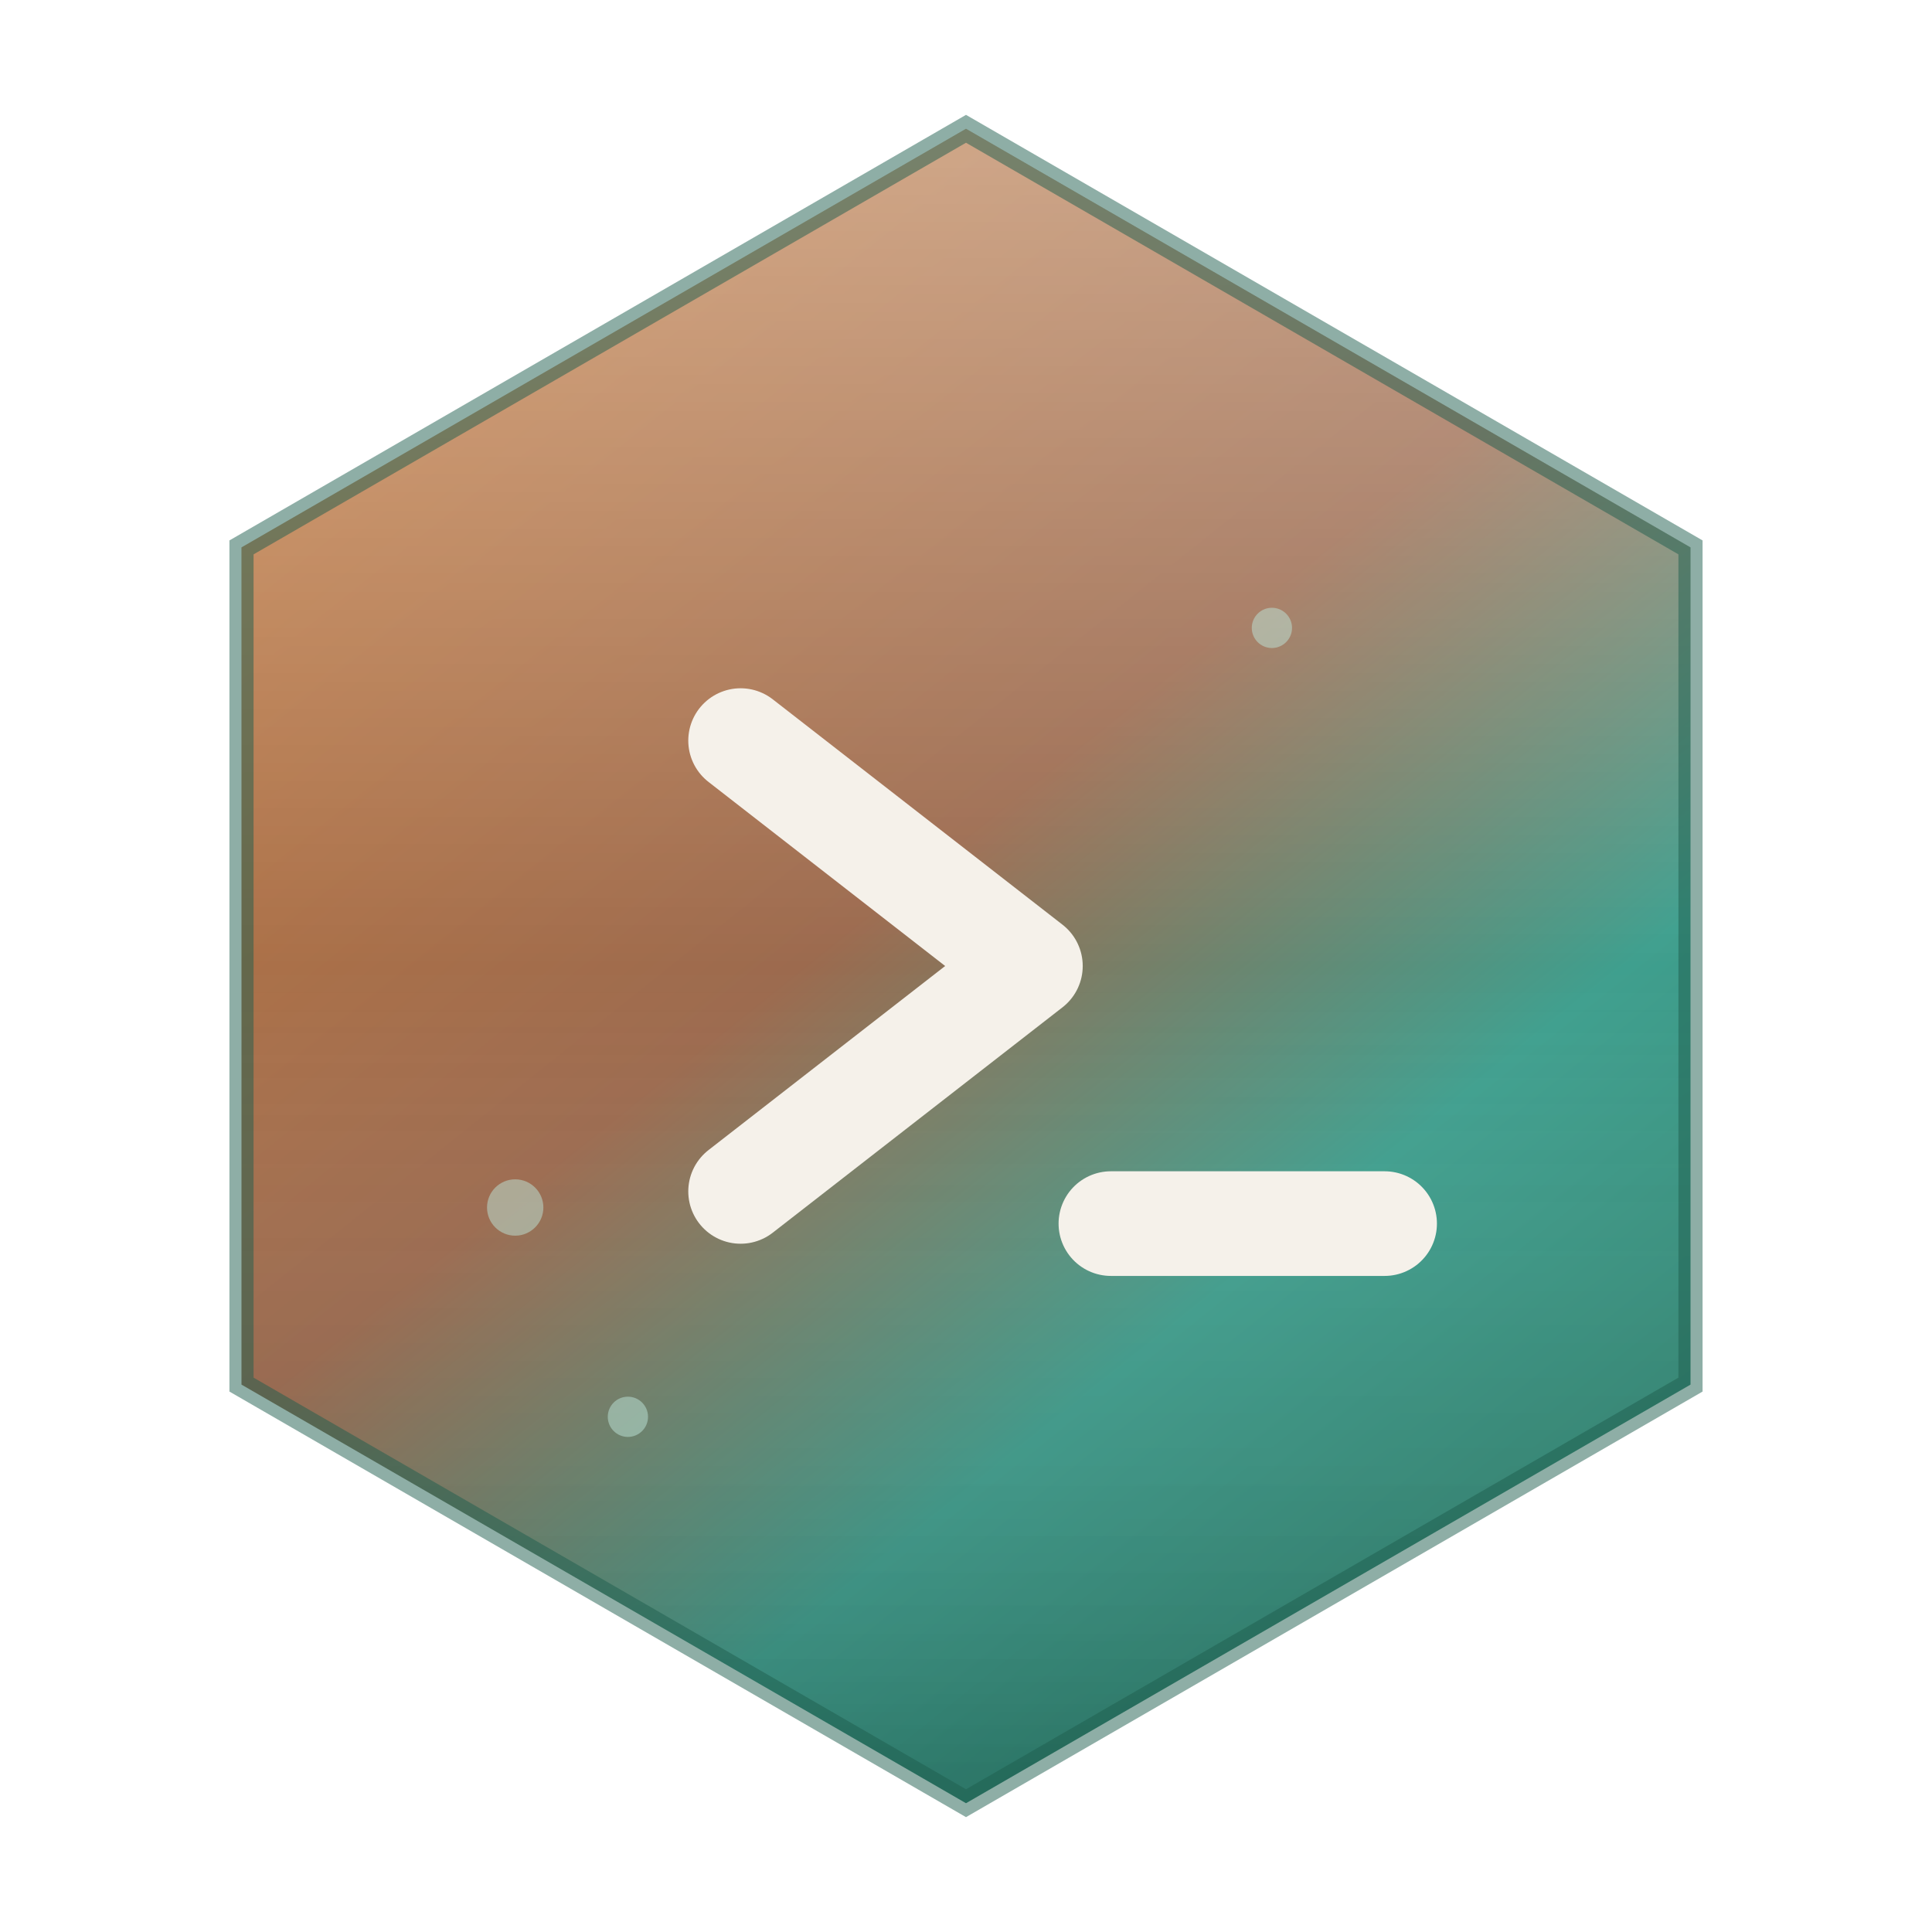
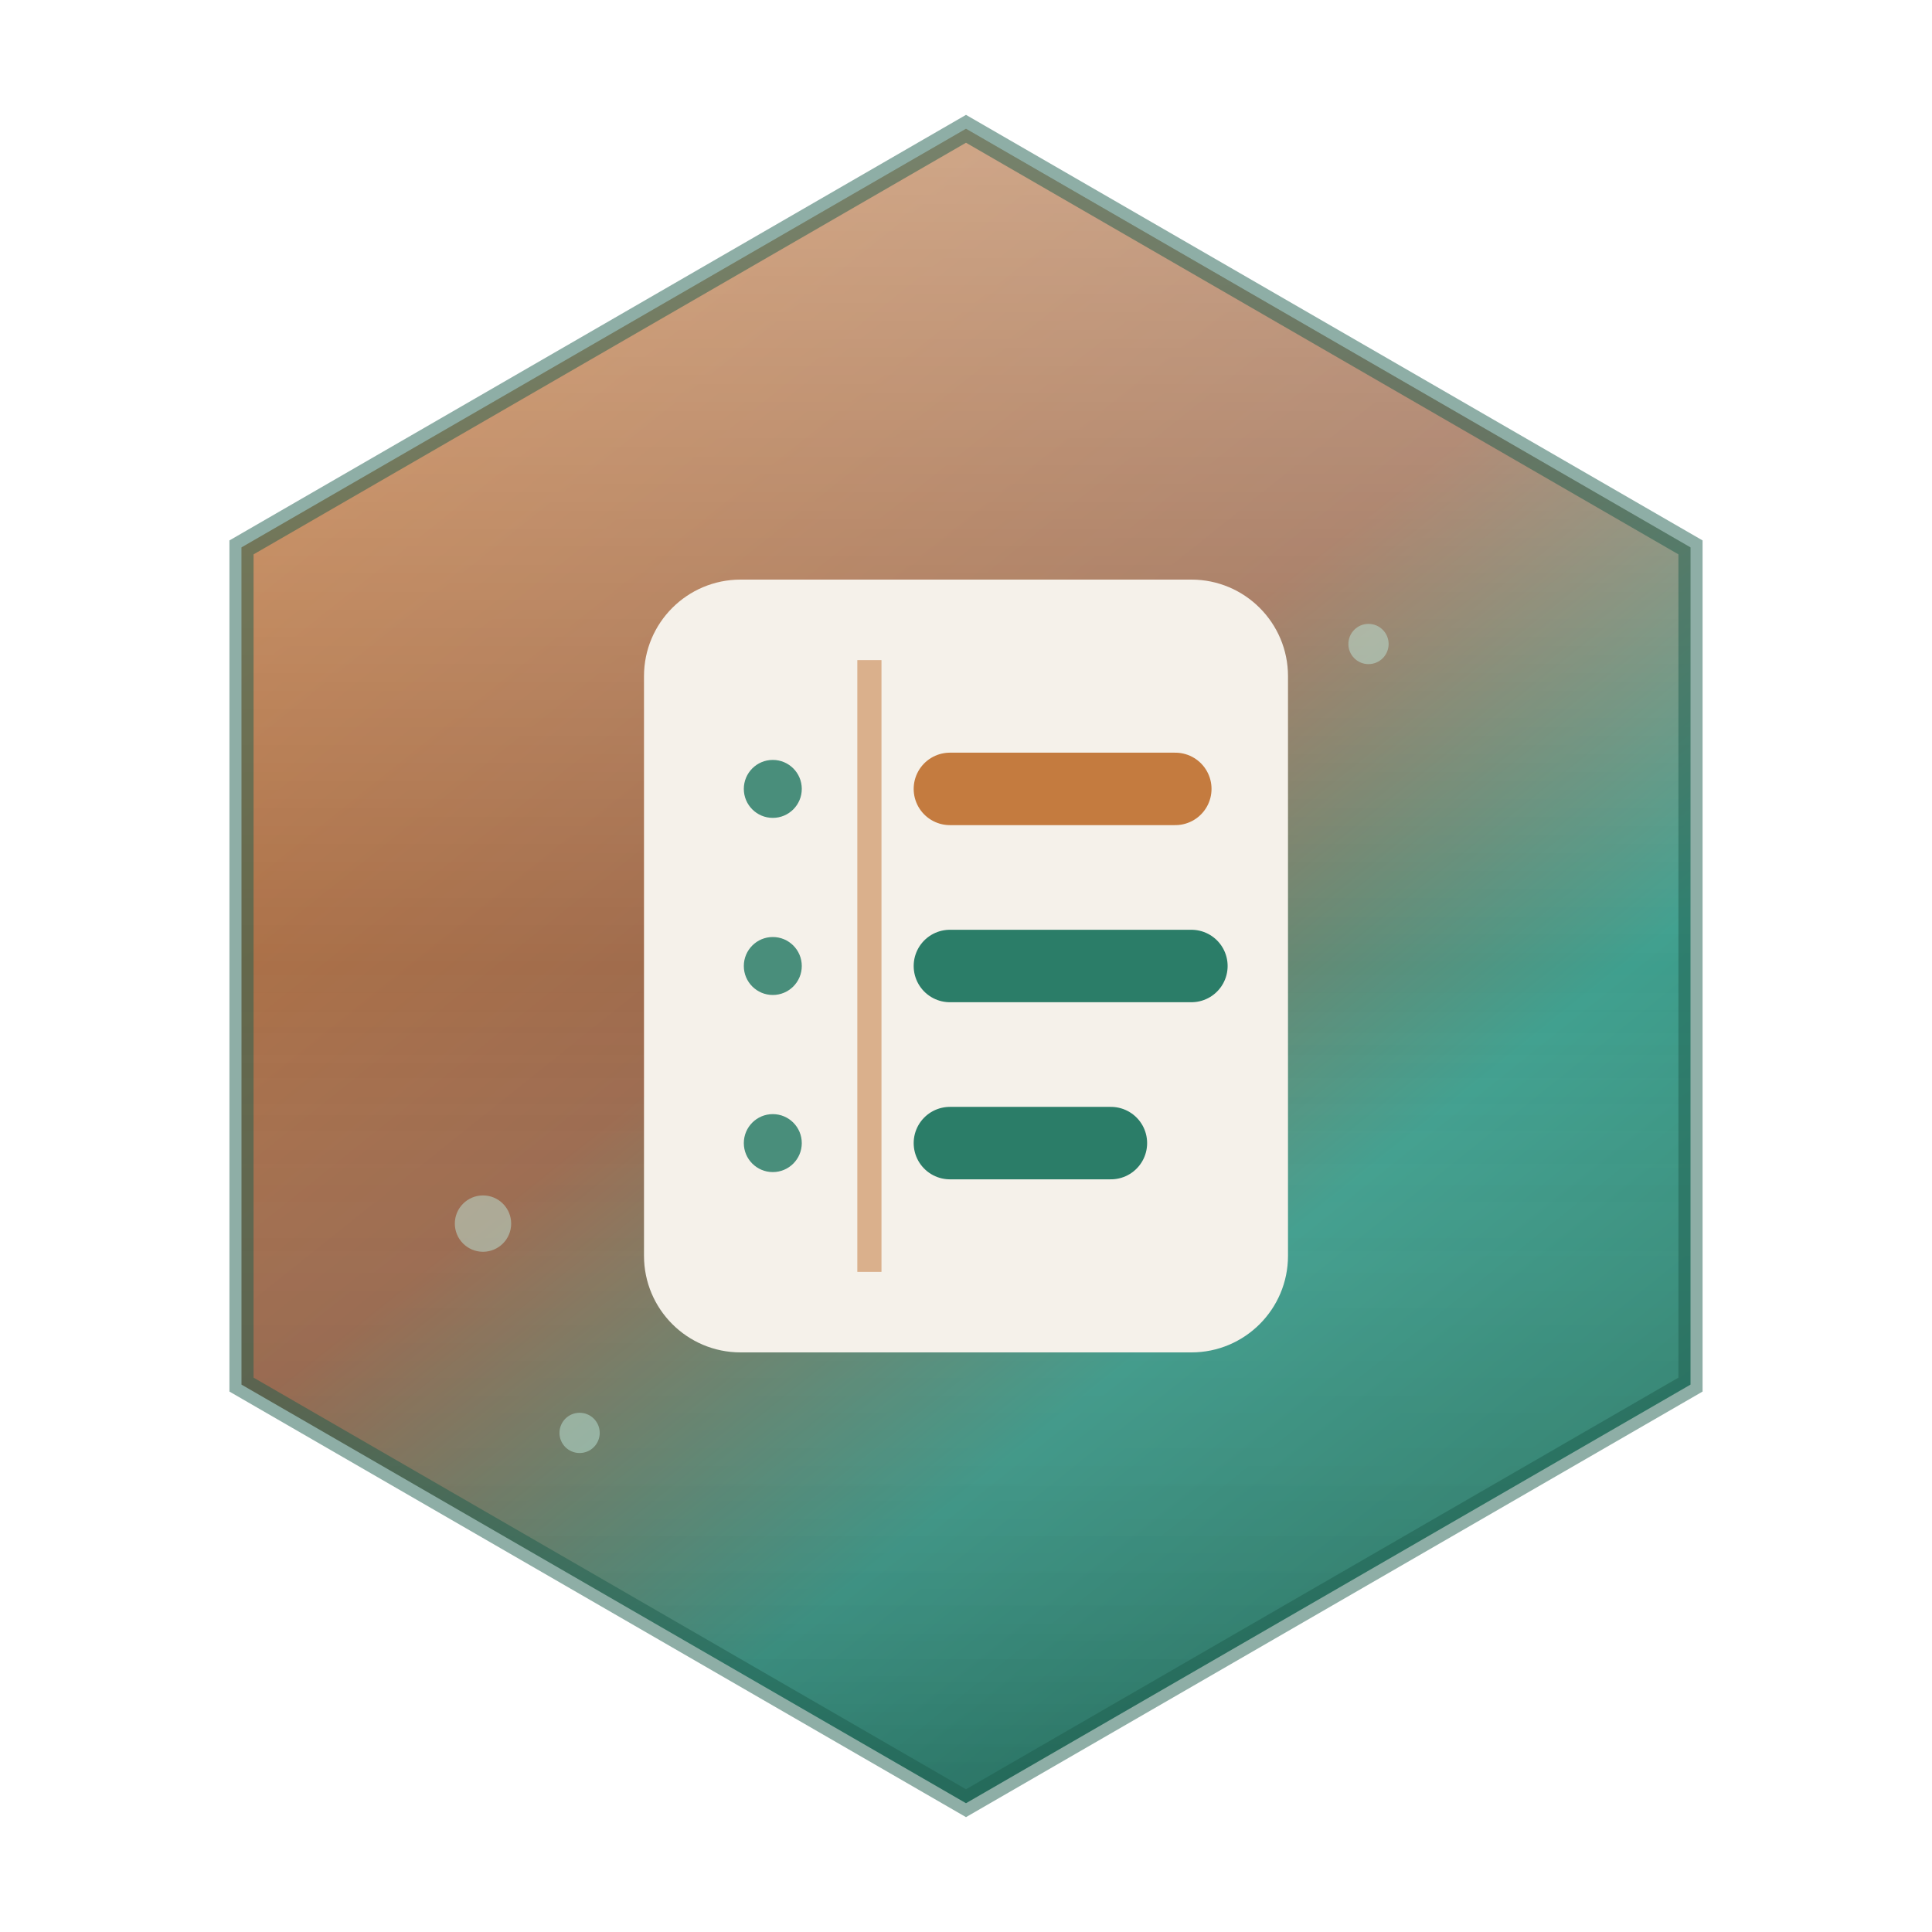
<svg xmlns="http://www.w3.org/2000/svg" width="240" height="240" viewBox="0 0 240 240" fill="none" role="img" aria-label="Patina logo">
  <defs>
    <linearGradient id="pat" x1="40" y1="20" x2="200" y2="220" gradientUnits="userSpaceOnUse">
      <stop offset="0" stop-color="#c47b3f" />
      <stop offset="0.45" stop-color="#9c6a4e" />
      <stop offset="0.7" stop-color="#3f9f8e" />
      <stop offset="1" stop-color="#2b7d68" />
    </linearGradient>
    <linearGradient id="patEdge" x1="120" y1="20" x2="120" y2="220" gradientUnits="userSpaceOnUse">
      <stop offset="0" stop-color="#ffffff" stop-opacity="0.35" />
      <stop offset="0.5" stop-color="#ffffff" stop-opacity="0" />
      <stop offset="1" stop-color="#000000" stop-opacity="0.18" />
    </linearGradient>
  </defs>
  <g>
    <path d="M120 16 L210 68 L210 172 L120 224 L30 172 L30 68 Z" fill="url(#pat)" />
    <path d="M120 16 L210 68 L210 172 L120 224 L30 172 L30 68 Z" fill="url(#patEdge)" />
    <path d="M120 16 L210 68 L210 172 L120 224 L30 172 L30 68 Z" fill="none" stroke="#1f5e4e" stroke-opacity="0.5" stroke-width="3" />
  </g>
-   <g stroke="#f5f1ea" stroke-width="13" stroke-linecap="round" stroke-linejoin="round" fill="none">
-     <polyline points="92,92 128,120 92,148" />
-     <line x1="138" y1="152" x2="172" y2="152" />
+   <g>
+     <rect x="80" y="72" width="80" height="96" rx="12" fill="#f5f1ea" />
+     <g fill="#2b7d68" fill-opacity="0.85">
+       <circle cx="96" cy="98" r="3.6" />
+       <circle cx="96" cy="120" r="3.6" />
+       <circle cx="96" cy="142" r="3.6" />
+     </g>
+     <line x1="108" y1="82" x2="108" y2="158" stroke="#c47b3f" stroke-opacity="0.55" stroke-width="3" />
+     <g stroke-width="9" stroke-linecap="round">
+       <line x1="118" y1="98" x2="146" y2="98" stroke="#c47b3f" />
+       <line x1="118" y1="120" x2="148" y2="120" stroke="#2b7d68" />
+       <line x1="118" y1="142" x2="138" y2="142" stroke="#2b7d68" />
+     </g>
  </g>
  <g fill="#bfe6da" fill-opacity="0.5">
-     <circle cx="64" cy="150" r="3.5" />
-     <circle cx="78" cy="176" r="2.5" />
-     <circle cx="158" cy="78" r="2.5" />
+     <circle cx="60" cy="152" r="3.5" />
+     <circle cx="72" cy="178" r="2.5" />
+     <circle cx="170" cy="80" r="2.5" />
  </g>
</svg>
